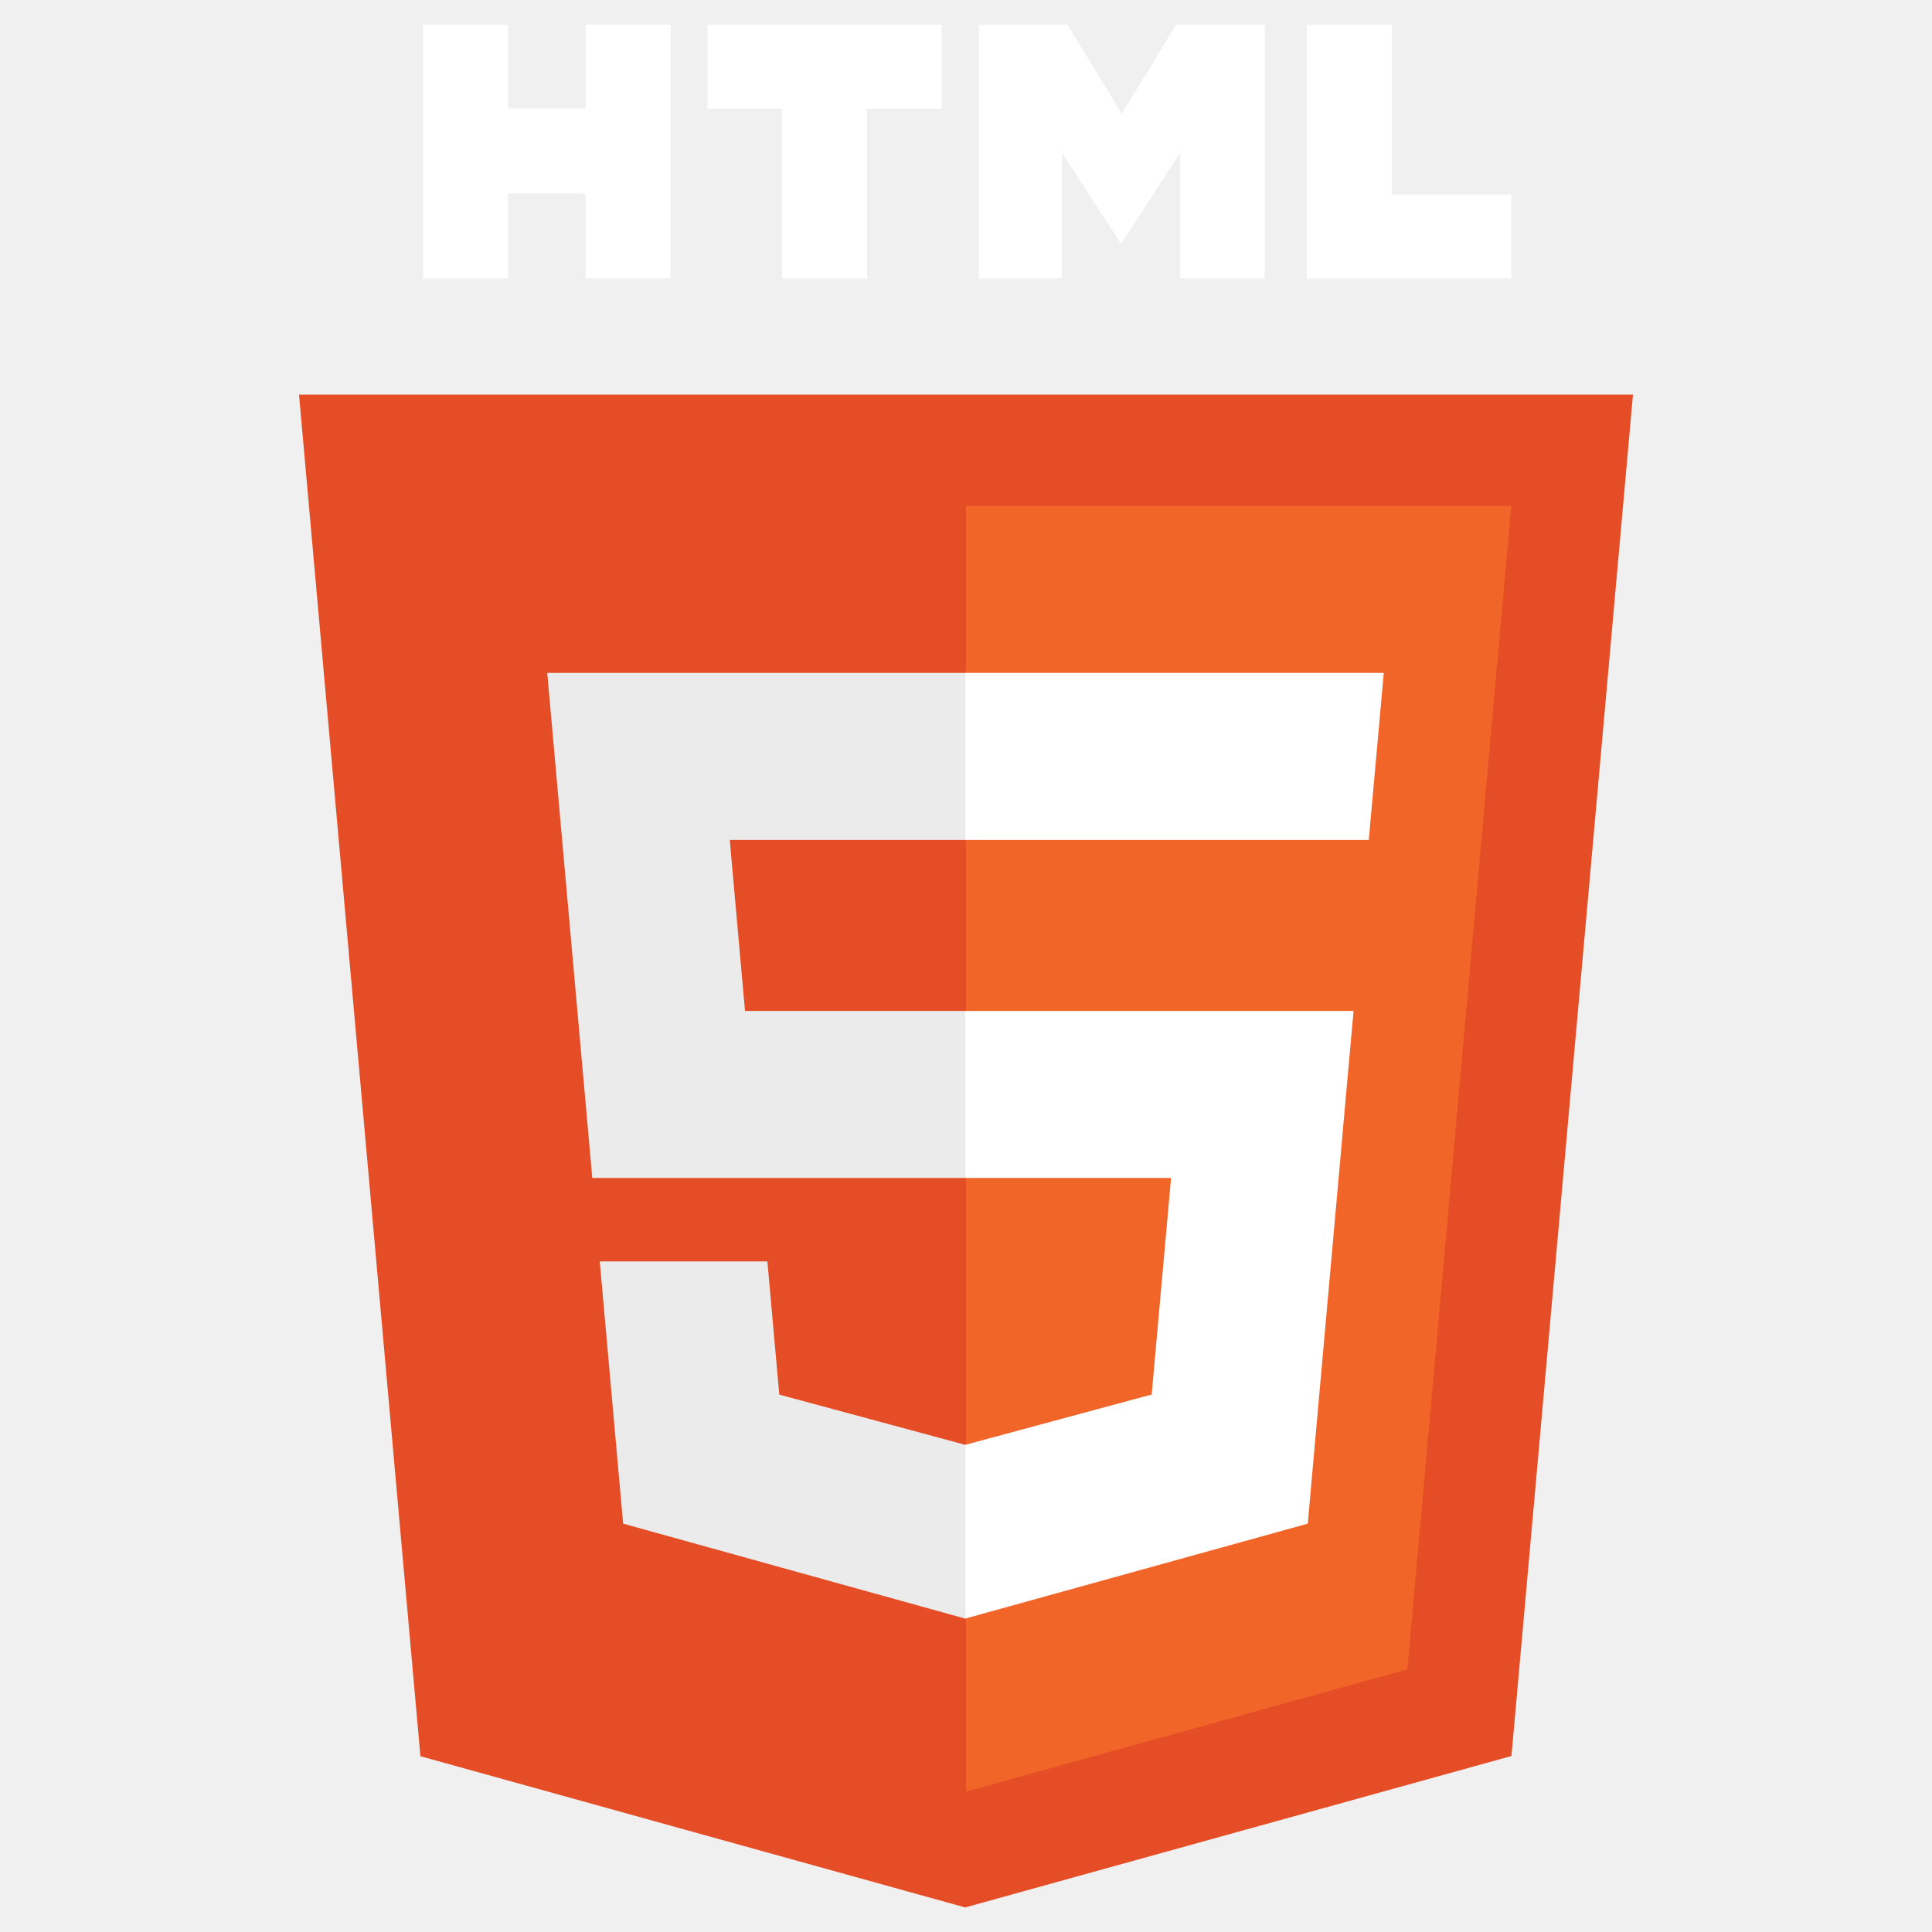
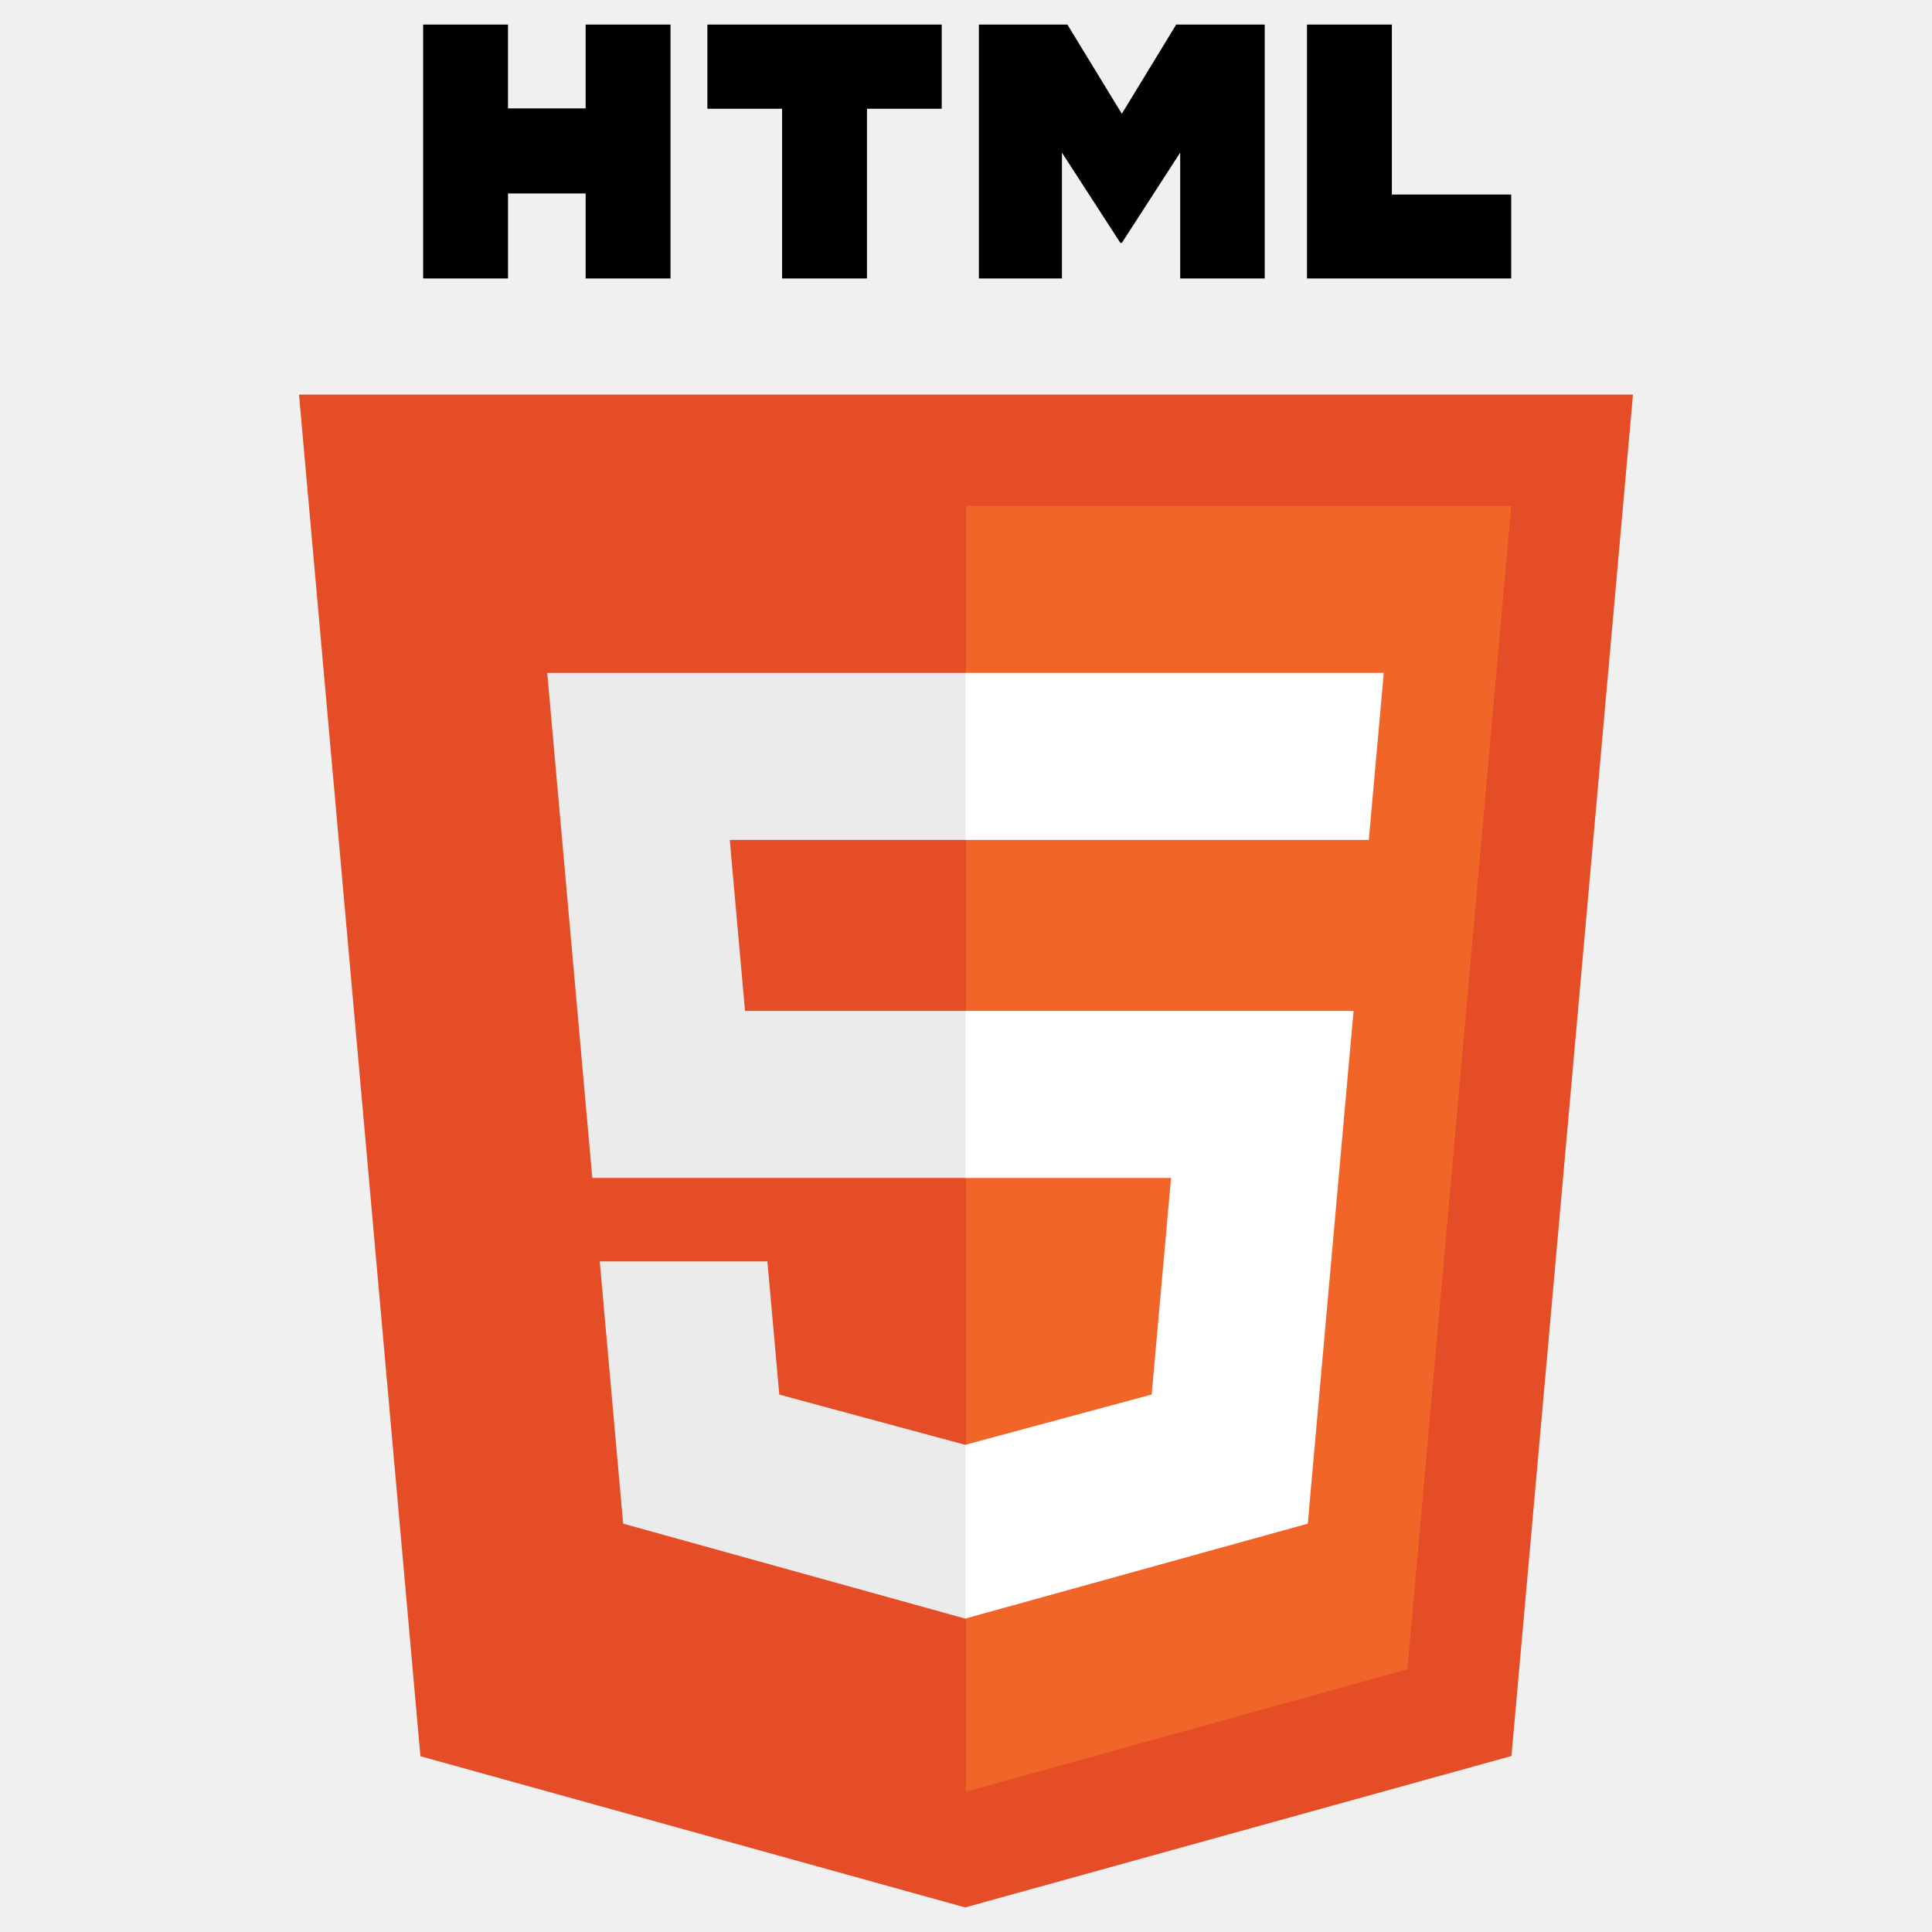
- <svg viewBox="0 0 128 128" fill="white">
+ <svg viewBox="0 0 128 128" class="logo-name">
  <path fill="#E44D26" d="M27.854 116.354l-8.043-90.211h88.378l-8.051 90.197-36.192 10.033z" />
  <path fill="#F16529" d="M64 118.704l29.244-8.108 6.881-77.076H64z" />
  <path fill="#EBEBEB" d="M64 66.978H49.359l-1.01-11.331H64V44.583H36.257l.264 2.969 2.72 30.489H64zm0 28.733l-.049.013-12.321-3.328-.788-8.823H39.735l1.55 17.372 22.664 6.292.051-.015z" />
  <path d="M28.034 1.627h5.622v5.556H38.8V1.627h5.623v16.822H38.8v-5.633h-5.143v5.633h-5.623V1.627zm23.782 5.579h-4.95V1.627h15.525v5.579h-4.952v11.243h-5.623V7.206zm13.039-5.579h5.862l3.607 5.911 3.603-5.911h5.865v16.822h-5.601v-8.338l-3.867 5.981h-.098l-3.87-5.981v8.338h-5.502V1.627zm21.736 0h5.624v11.262h7.907v5.561H86.591V1.627z" />
  <path fill="#fff" d="M63.962 66.978v11.063h13.624L76.302 92.39l-12.34 3.331v11.51l22.682-6.286.166-1.87 2.6-29.127.27-2.97h-2.982zm0-22.395v11.064h26.725l.221-2.487.505-5.608.265-2.969z" />
</svg>
